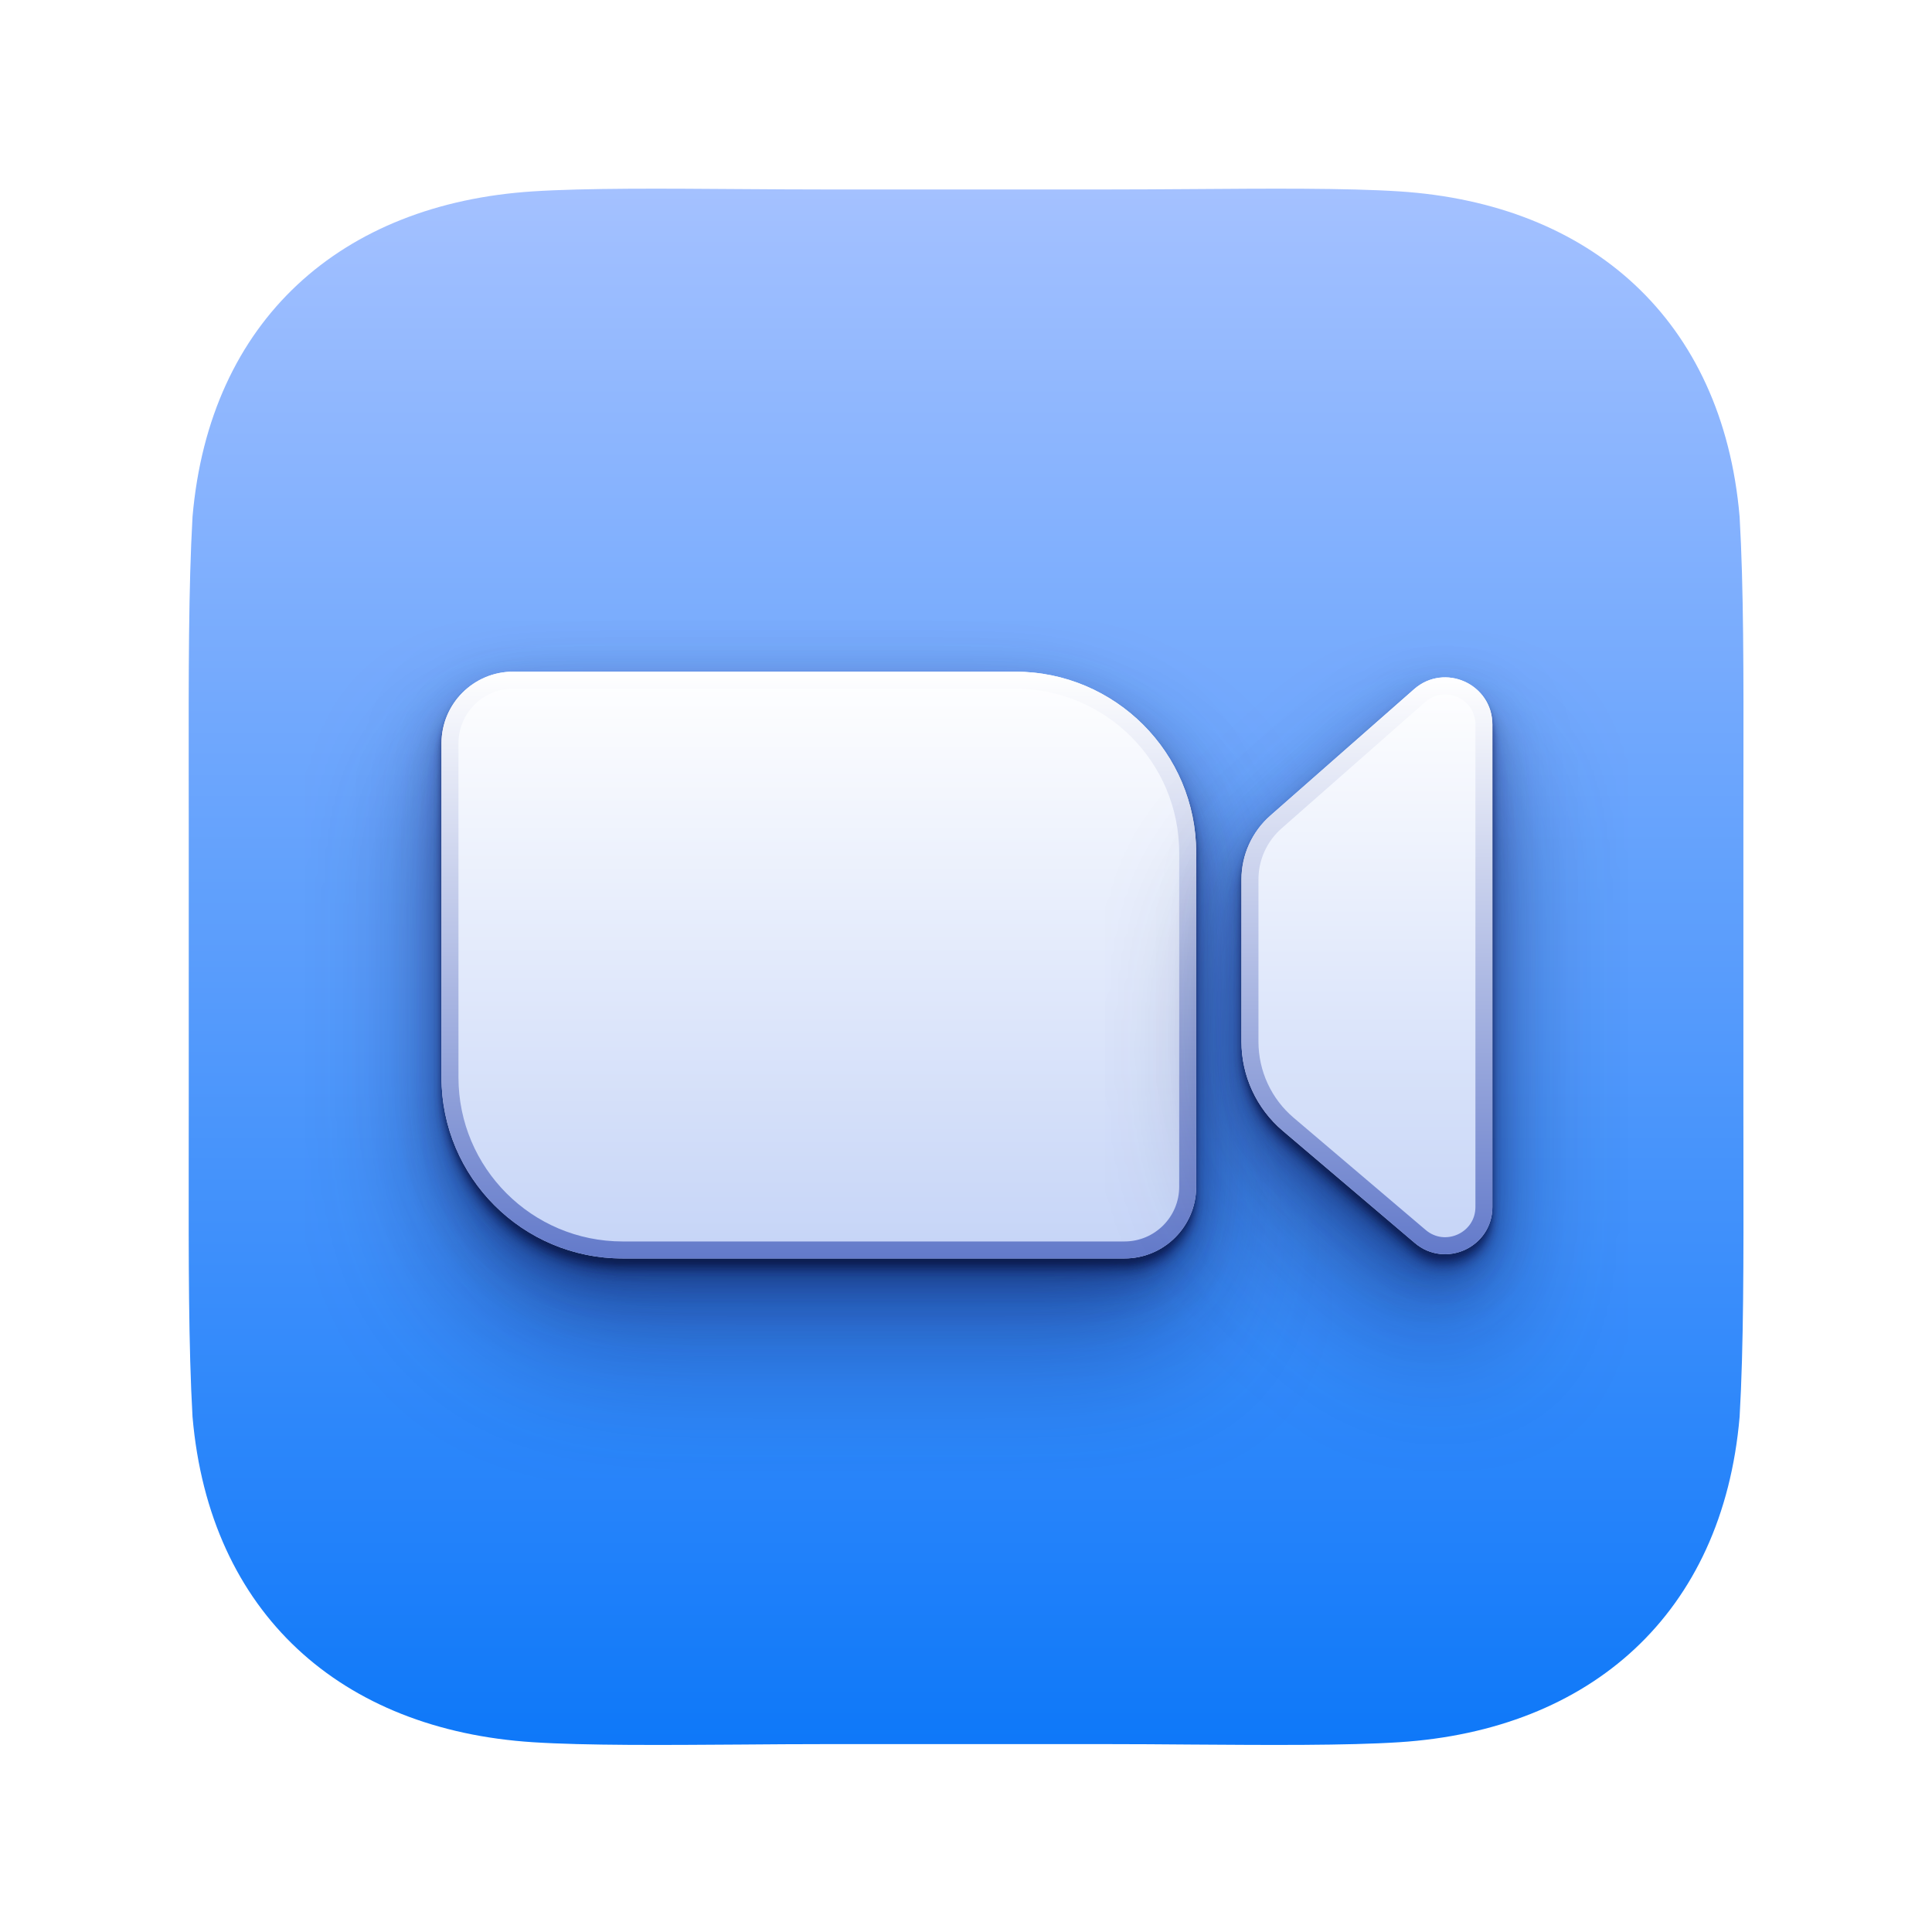
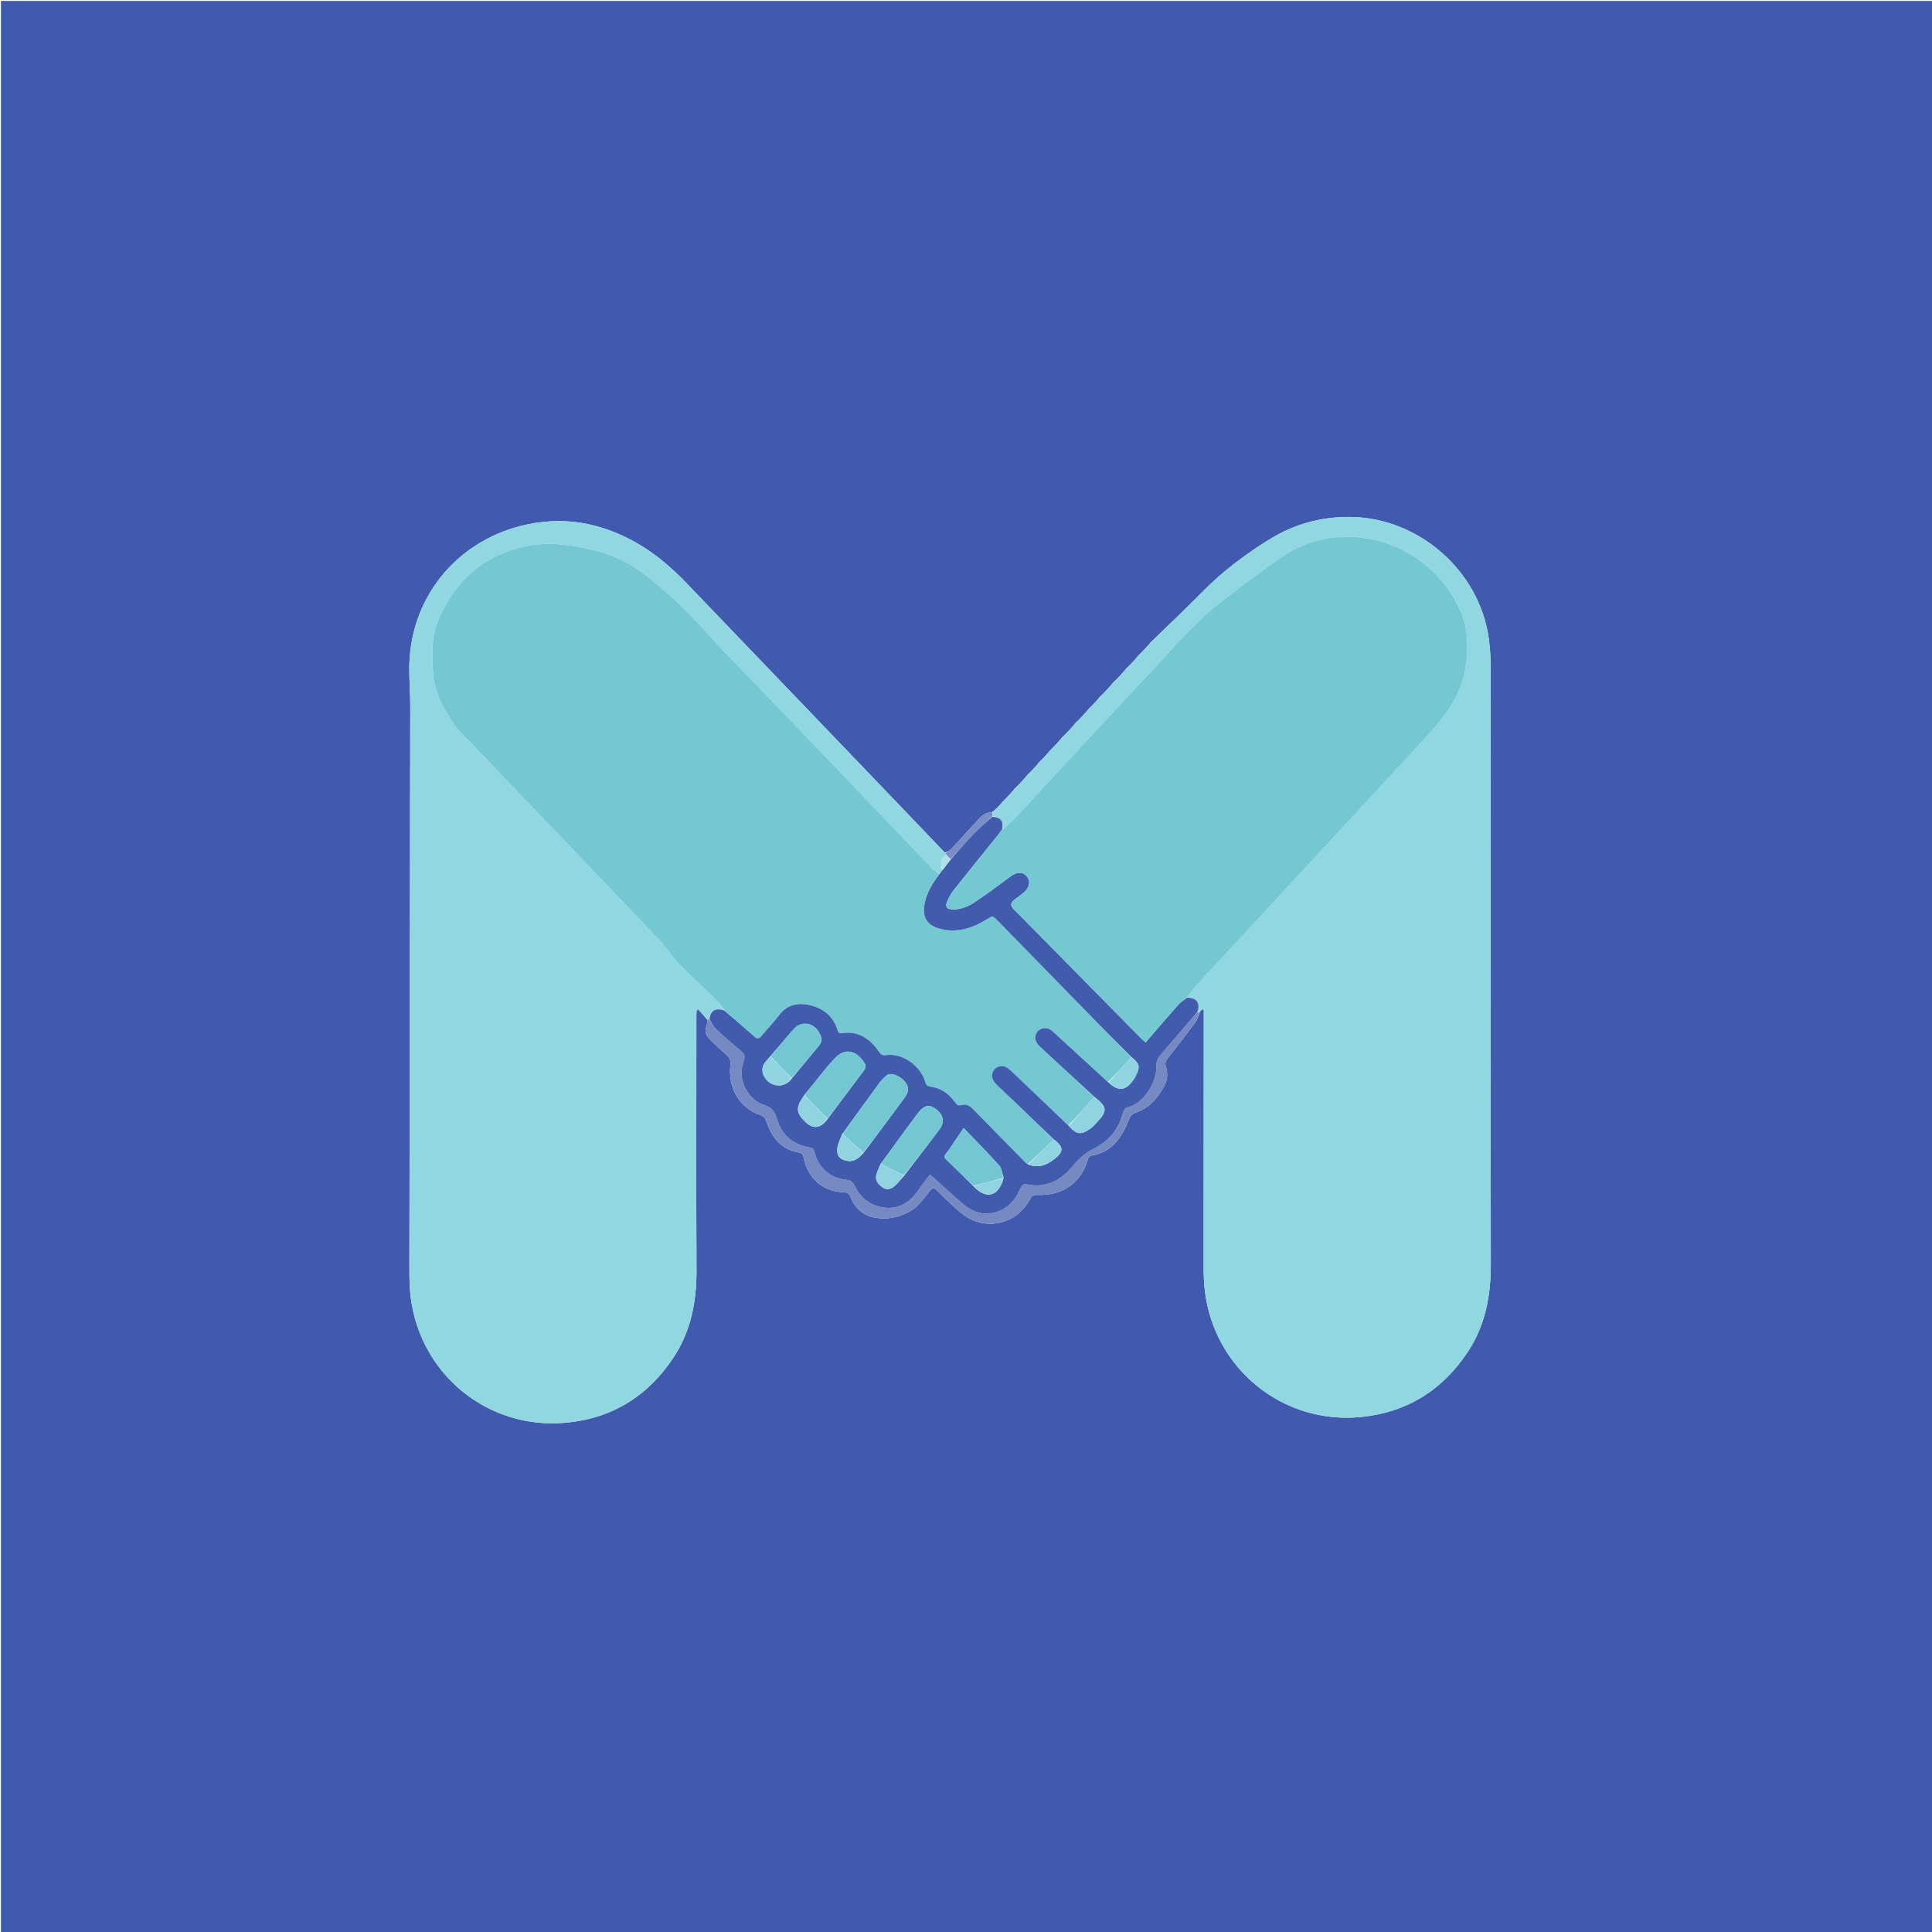
- <svg xmlns="http://www.w3.org/2000/svg" width="40" height="40" viewBox="0 0 40 40" fill="none">
-   <path d="M15.342 3.915C15.939 3.919 16.535 3.923 17.105 3.923H22.898C23.468 3.923 24.064 3.919 24.661 3.915C26.268 3.903 27.877 3.892 28.966 3.962C32.931 4.216 35.666 6.618 36.017 10.7C36.101 12.167 36.099 13.934 36.096 16.018V16.019C36.096 16.376 36.095 16.743 36.095 17.12V22.913C36.095 23.29 36.096 23.657 36.096 24.015C36.099 26.099 36.101 27.866 36.017 29.333C35.666 33.415 32.931 35.817 28.966 36.071C27.877 36.141 26.268 36.13 24.661 36.119C24.064 36.114 23.468 36.11 22.898 36.11H17.105C16.535 36.11 15.939 36.114 15.342 36.119C13.735 36.13 12.126 36.141 11.037 36.071C7.072 35.817 4.338 33.415 3.986 29.333C3.903 27.866 3.905 26.099 3.907 24.015V24.015C3.907 23.657 3.908 23.29 3.908 22.913V17.12C3.908 16.743 3.907 16.376 3.907 16.019V16.018C3.905 13.934 3.903 12.167 3.986 10.7C4.338 6.618 7.072 4.216 11.037 3.962C12.126 3.892 13.735 3.903 15.342 3.915Z" fill="url(#paint0_linear_2753_16477)" />
-   <g filter="url(#filter0_dddddd_2753_16477)">
-     <path d="M9.141 15.391C9.141 14.571 9.805 13.906 10.625 13.906H21.016C23.087 13.906 24.766 15.585 24.766 17.656V24.57C24.766 25.39 24.101 26.055 23.281 26.055H12.891C10.82 26.055 9.141 24.376 9.141 22.305V15.391Z" fill="url(#paint1_linear_2753_16477)" />
-     <path d="M9.316 15.391C9.316 14.668 9.902 14.082 10.625 14.082H21.016C22.99 14.082 24.59 15.682 24.59 17.656V24.57C24.59 25.293 24.004 25.879 23.281 25.879H12.891C10.917 25.879 9.316 24.279 9.316 22.305V15.391Z" stroke="url(#paint2_linear_2753_16477)" stroke-width="0.352" />
-   </g>
-   <g filter="url(#filter1_dddddd_2753_16477)">
-     <path d="M25.703 18.207C25.703 17.702 25.921 17.221 26.3 16.887L29.277 14.269C29.908 13.714 30.898 14.162 30.898 15.002V24.989C30.898 25.821 29.924 26.272 29.29 25.733L26.557 23.411C26.015 22.951 25.703 22.276 25.703 21.566V18.207Z" fill="url(#paint3_linear_2753_16477)" />
-     <path d="M25.879 18.207C25.879 17.753 26.075 17.32 26.416 17.02L29.393 14.401C29.91 13.946 30.723 14.313 30.723 15.002V24.989C30.723 25.671 29.924 26.041 29.403 25.599L26.671 23.277C26.168 22.851 25.879 22.225 25.879 21.566V18.207Z" stroke="url(#paint4_linear_2753_16477)" stroke-width="0.352" />
-   </g>
-   <defs>
-     <filter id="filter0_dddddd_2753_16477" x="6.328" y="12.852" width="21.25" height="17.773" filterUnits="userSpaceOnUse" color-interpolation-filters="sRGB">
-       <feFlood flood-opacity="0" result="BackgroundImageFix" />
-       <feColorMatrix in="SourceAlpha" type="matrix" values="0 0 0 0 0 0 0 0 0 0 0 0 0 0 0 0 0 0 127 0" result="hardAlpha" />
-       <feOffset dy="0.096" />
-       <feGaussianBlur stdDeviation="0.036" />
-       <feColorMatrix type="matrix" values="0 0 0 0 0.051 0 0 0 0 0.122 0 0 0 0 0.396 0 0 0 0.19 0" />
-       <feBlend mode="multiply" in2="BackgroundImageFix" result="effect1_dropShadow_2753_16477" />
-       <feColorMatrix in="SourceAlpha" type="matrix" values="0 0 0 0 0 0 0 0 0 0 0 0 0 0 0 0 0 0 127 0" result="hardAlpha" />
-       <feOffset dy="0.189" />
-       <feGaussianBlur stdDeviation="0.079" />
-       <feColorMatrix type="matrix" values="0 0 0 0 0.051 0 0 0 0 0.122 0 0 0 0 0.396 0 0 0 0.369 0" />
-       <feBlend mode="multiply" in2="effect1_dropShadow_2753_16477" result="effect2_dropShadow_2753_16477" />
-       <feColorMatrix in="SourceAlpha" type="matrix" values="0 0 0 0 0 0 0 0 0 0 0 0 0 0 0 0 0 0 127 0" result="hardAlpha" />
-       <feOffset dy="0.291" />
-       <feGaussianBlur stdDeviation="0.135" />
-       <feColorMatrix type="matrix" values="0 0 0 0 0.051 0 0 0 0 0.122 0 0 0 0 0.396 0 0 0 0.3 0" />
-       <feBlend mode="multiply" in2="effect2_dropShadow_2753_16477" result="effect3_dropShadow_2753_16477" />
-       <feColorMatrix in="SourceAlpha" type="matrix" values="0 0 0 0 0 0 0 0 0 0 0 0 0 0 0 0 0 0 127 0" result="hardAlpha" />
-       <feOffset dy="0.427" />
-       <feGaussianBlur stdDeviation="0.43" />
-       <feColorMatrix type="matrix" values="0 0 0 0 0.051 0 0 0 0 0.122 0 0 0 0 0.396 0 0 0 0.3 0" />
-       <feBlend mode="multiply" in2="effect3_dropShadow_2753_16477" result="effect4_dropShadow_2753_16477" />
-       <feColorMatrix in="SourceAlpha" type="matrix" values="0 0 0 0 0 0 0 0 0 0 0 0 0 0 0 0 0 0 127 0" result="hardAlpha" />
-       <feOffset dy="0.665" />
-       <feGaussianBlur stdDeviation="0.799" />
-       <feColorMatrix type="matrix" values="0 0 0 0 0.051 0 0 0 0 0.122 0 0 0 0 0.396 0 0 0 0.29 0" />
-       <feBlend mode="overlay" in2="effect4_dropShadow_2753_16477" result="effect5_dropShadow_2753_16477" />
-       <feColorMatrix in="SourceAlpha" type="matrix" values="0 0 0 0 0 0 0 0 0 0 0 0 0 0 0 0 0 0 127 0" result="hardAlpha" />
-       <feOffset dy="1.758" />
-       <feGaussianBlur stdDeviation="1.406" />
-       <feColorMatrix type="matrix" values="0 0 0 0 0.051 0 0 0 0 0.122 0 0 0 0 0.396 0 0 0 0.45 0" />
-       <feBlend mode="multiply" in2="effect5_dropShadow_2753_16477" result="effect6_dropShadow_2753_16477" />
-       <feBlend mode="normal" in="SourceGraphic" in2="effect6_dropShadow_2753_16477" result="shape" />
-     </filter>
-     <filter id="filter1_dddddd_2753_16477" x="22.891" y="12.969" width="10.82" height="17.569" filterUnits="userSpaceOnUse" color-interpolation-filters="sRGB">
-       <feFlood flood-opacity="0" result="BackgroundImageFix" />
-       <feColorMatrix in="SourceAlpha" type="matrix" values="0 0 0 0 0 0 0 0 0 0 0 0 0 0 0 0 0 0 127 0" result="hardAlpha" />
-       <feOffset dy="0.096" />
-       <feGaussianBlur stdDeviation="0.036" />
-       <feColorMatrix type="matrix" values="0 0 0 0 0.051 0 0 0 0 0.122 0 0 0 0 0.396 0 0 0 0.19 0" />
-       <feBlend mode="multiply" in2="BackgroundImageFix" result="effect1_dropShadow_2753_16477" />
-       <feColorMatrix in="SourceAlpha" type="matrix" values="0 0 0 0 0 0 0 0 0 0 0 0 0 0 0 0 0 0 127 0" result="hardAlpha" />
-       <feOffset dy="0.189" />
-       <feGaussianBlur stdDeviation="0.079" />
-       <feColorMatrix type="matrix" values="0 0 0 0 0.051 0 0 0 0 0.122 0 0 0 0 0.396 0 0 0 0.369 0" />
-       <feBlend mode="multiply" in2="effect1_dropShadow_2753_16477" result="effect2_dropShadow_2753_16477" />
-       <feColorMatrix in="SourceAlpha" type="matrix" values="0 0 0 0 0 0 0 0 0 0 0 0 0 0 0 0 0 0 127 0" result="hardAlpha" />
-       <feOffset dy="0.291" />
-       <feGaussianBlur stdDeviation="0.135" />
-       <feColorMatrix type="matrix" values="0 0 0 0 0.051 0 0 0 0 0.122 0 0 0 0 0.396 0 0 0 0.3 0" />
-       <feBlend mode="multiply" in2="effect2_dropShadow_2753_16477" result="effect3_dropShadow_2753_16477" />
-       <feColorMatrix in="SourceAlpha" type="matrix" values="0 0 0 0 0 0 0 0 0 0 0 0 0 0 0 0 0 0 127 0" result="hardAlpha" />
-       <feOffset dy="0.427" />
-       <feGaussianBlur stdDeviation="0.43" />
-       <feColorMatrix type="matrix" values="0 0 0 0 0.051 0 0 0 0 0.122 0 0 0 0 0.396 0 0 0 0.3 0" />
-       <feBlend mode="multiply" in2="effect3_dropShadow_2753_16477" result="effect4_dropShadow_2753_16477" />
-       <feColorMatrix in="SourceAlpha" type="matrix" values="0 0 0 0 0 0 0 0 0 0 0 0 0 0 0 0 0 0 127 0" result="hardAlpha" />
-       <feOffset dy="0.665" />
-       <feGaussianBlur stdDeviation="0.799" />
-       <feColorMatrix type="matrix" values="0 0 0 0 0.051 0 0 0 0 0.122 0 0 0 0 0.396 0 0 0 0.29 0" />
-       <feBlend mode="overlay" in2="effect4_dropShadow_2753_16477" result="effect5_dropShadow_2753_16477" />
-       <feColorMatrix in="SourceAlpha" type="matrix" values="0 0 0 0 0 0 0 0 0 0 0 0 0 0 0 0 0 0 127 0" result="hardAlpha" />
-       <feOffset dy="1.758" />
-       <feGaussianBlur stdDeviation="1.406" />
-       <feColorMatrix type="matrix" values="0 0 0 0 0.051 0 0 0 0 0.122 0 0 0 0 0.396 0 0 0 0.45 0" />
-       <feBlend mode="multiply" in2="effect5_dropShadow_2753_16477" result="effect6_dropShadow_2753_16477" />
-       <feBlend mode="normal" in="SourceGraphic" in2="effect6_dropShadow_2753_16477" result="shape" />
-     </filter>
-     <linearGradient id="paint0_linear_2753_16477" x1="20.002" y1="3.906" x2="20.002" y2="36.127" gradientUnits="userSpaceOnUse">
-       <stop stop-color="#A4C1FF" />
-       <stop offset="1" stop-color="#0E78F9" />
-     </linearGradient>
-     <linearGradient id="paint1_linear_2753_16477" x1="16.953" y1="13.906" x2="16.953" y2="26.055" gradientUnits="userSpaceOnUse">
-       <stop stop-color="white" />
-       <stop offset="1" stop-color="#C5D4F7" />
-     </linearGradient>
-     <linearGradient id="paint2_linear_2753_16477" x1="16.953" y1="13.906" x2="16.953" y2="26.055" gradientUnits="userSpaceOnUse">
-       <stop stop-color="white" />
-       <stop offset="1" stop-color="#637ACA" />
-     </linearGradient>
-     <linearGradient id="paint3_linear_2753_16477" x1="28.301" y1="14.023" x2="28.301" y2="25.967" gradientUnits="userSpaceOnUse">
-       <stop stop-color="white" />
-       <stop offset="1" stop-color="#C5D4F7" />
-     </linearGradient>
-     <linearGradient id="paint4_linear_2753_16477" x1="28.301" y1="14.023" x2="28.301" y2="25.967" gradientUnits="userSpaceOnUse">
-       <stop stop-color="white" />
-       <stop offset="1" stop-color="#637ACA" />
-     </linearGradient>
-   </defs>
+ <svg xmlns="http://www.w3.org/2000/svg" version="1.1" id="Layer_1" x="0px" y="0px" width="100%" viewBox="0 0 2048 2048" enable-background="new 0 0 2048 2048" xml:space="preserve">
+   <path fill="#405AAD" opacity="1" stroke="none" d=" M1360,2049   C906.667,2049 453.833,2049 1,2049   C1,1366.333 1,683.667 1,1   C683.667,1 1366.333,1 2049,1   C2049,683.667 2049,1366.333 2049,2049   C1819.5,2049 1590,2049 1360,2049  M1206.293,695.277   C1204.953,696.871 1203.613,698.465 1201.826,700.57   C1199.511,703.065 1197.196,705.559 1194.27,708.259   C1192.299,710.544 1190.328,712.829 1187.899,715.62   C1185.564,718.106 1183.23,720.591 1180.284,723.28   C1178.301,725.554 1176.318,727.828 1173.884,730.613   C1171.229,733.446 1168.574,736.28 1165.32,739.312   C1163.976,740.895 1162.631,742.478 1160.837,744.569   C1158.839,746.725 1156.842,748.881 1154.231,751.227   C1152.248,753.505 1150.266,755.784 1147.834,758.573   C1145.507,761.065 1143.181,763.556 1140.242,766.24   C1138.263,768.521 1136.285,770.802 1133.849,773.586   C1131.529,776.083 1129.209,778.579 1126.279,781.279   C1124.293,783.551 1122.306,785.824 1119.863,788.601   C1117.542,791.098 1115.221,793.595 1112.317,796.293   C1111.288,797.533 1110.259,798.774 1108.782,800.527   C1106.478,803.038 1104.173,805.549 1101.267,808.254   C1099.932,809.849 1098.598,811.444 1096.822,813.558   C1094.509,816.06 1092.196,818.563 1089.272,821.266   C1087.286,823.542 1085.3,825.818 1082.859,828.601   C1080.543,831.1 1078.226,833.598 1075.308,836.292   C1073.96,837.876 1072.612,839.461 1070.814,841.557   C1068.184,844.405 1065.554,847.252 1062.431,850.31   C1062.016,850.869 1061.602,851.427 1060.743,852.501   C1057.895,855.43 1055.047,858.36 1051.371,861.21   C1045.761,861.069 1041.533,863.862 1037.945,867.764   C1027.955,878.627 1018.104,889.619 1008.034,900.407   C1006.44,902.115 1003.997,903.03 1001.532,903.765   C985.398,886.912 969.273,870.05 953.128,853.208   C877.941,774.771 802.778,696.311 727.533,617.931   C711.652,601.388 694.112,586.441 674.26,575.217   C635.934,553.549 595.43,546.407 551.548,557.648   C483.723,575.024 432.946,634.161 433.85,711.508   C433.994,723.835 434.911,736.158 434.894,748.481   C434.626,947.291 434.246,1146.101 433.981,1344.91   C433.968,1354.883 434.067,1364.944 435.299,1374.815   C445.611,1457.422 517.605,1515.845 600.155,1508.102   C648.997,1503.52 686.943,1479.839 713.944,1439   C732.51,1410.92 738.469,1379.531 738.314,1346.214   C737.895,1256.06 738.177,1165.903 738.2,1075.747   C738.2,1074.064 738.432,1072.381 738.557,1070.698   C739.081,1070.452 739.606,1070.205 740.131,1069.959   C743.354,1073.496 746.576,1077.033 749.936,1081.155   C749.956,1082.269 750.315,1083.514 749.943,1084.476   C746.508,1093.355 747.03,1096.419 753.817,1103.013   C759.312,1108.352 764.886,1113.617 770.597,1118.723   C773.739,1121.532 774.703,1124.506 774.237,1128.829   C771.586,1153.392 783.722,1174.021 805.366,1181.728   C809.48,1183.193 811.363,1185.413 812.701,1189.441   C818.313,1206.342 828.48,1218.721 847.159,1221.744   C850.814,1222.336 851.406,1224.738 852.047,1227.658   C856.933,1249.902 872.134,1262.866 894.902,1263.973   C898.717,1264.159 900.444,1265.697 901.761,1269.085   C906.331,1280.843 914.961,1288.326 927.299,1290.685   C939.971,1293.109 951.987,1290.677 963.532,1284.654   C973.016,1279.707 978.484,1271.14 984.864,1263.328   C989.091,1258.152 989.537,1258.327 994.322,1262.953   C1003.163,1271.499 1011.768,1280.47 1021.558,1287.816   C1045.134,1305.509 1078.409,1297.322 1091.853,1271.049   C1093.679,1267.48 1095.752,1266.547 1099.623,1266.666   C1112.928,1267.075 1125.284,1264.352 1136.1,1255.695   C1144.574,1248.912 1149.665,1240.301 1152.743,1230.202   C1153.546,1227.568 1154.368,1225.425 1157.728,1224.824   C1179.103,1221.003 1189.323,1205.329 1196.561,1187.063   C1198.146,1183.064 1199.8,1180.806 1203.873,1179.418   C1218.314,1174.497 1227.488,1163.657 1234.353,1150.672   C1237.667,1144.404 1238.096,1137.513 1235.889,1130.742   C1234.768,1127.302 1235.464,1124.782 1237.622,1122.031   C1247.593,1109.322 1257.56,1096.603 1267.162,1083.615   C1269.425,1080.555 1270.266,1076.442 1272.069,1072.271   C1272.752,1071.491 1273.436,1070.712 1274.752,1069.961   C1275.173,1069.917 1275.595,1069.874 1276.095,1070.786   C1276.02,1161.448 1275.909,1252.109 1275.927,1342.77   C1275.929,1351.411 1276.21,1360.116 1277.254,1368.682   C1287.289,1451.046 1359.765,1509.942 1442.032,1502.131   C1490.877,1497.494 1528.849,1473.916 1555.882,1433.099   C1574.469,1405.036 1580.354,1373.648 1580.311,1340.327   C1580.04,1128.508 1580.21,916.689 1580.102,704.869   C1580.097,695.25 1579.378,685.552 1578.026,676.027   C1567.971,605.161 1504.148,549.189 1432.308,548.011   C1401.016,547.497 1372.102,555.404 1345.41,571.945   C1320.242,587.542 1296.754,605.132 1275.84,626.187   C1257.432,644.719 1238.583,662.811 1219.338,681.293   C1218.312,682.541 1217.287,683.79 1215.805,685.546   C1212.835,688.723 1209.865,691.901 1206.293,695.277  z" />
+   <path fill="#91D7E1" opacity="1" stroke="none" d=" M749.799,1080.57   C746.576,1077.033 743.354,1073.496 740.131,1069.959   C739.606,1070.205 739.081,1070.452 738.557,1070.698   C738.432,1072.381 738.2,1074.064 738.2,1075.747   C738.177,1165.903 737.895,1256.06 738.314,1346.214   C738.469,1379.531 732.51,1410.92 713.944,1439   C686.943,1479.839 648.997,1503.52 600.155,1508.102   C517.605,1515.845 445.611,1457.422 435.299,1374.815   C434.067,1364.944 433.968,1354.883 433.981,1344.91   C434.246,1146.101 434.626,947.291 434.894,748.481   C434.911,736.158 433.994,723.835 433.85,711.508   C432.946,634.161 483.723,575.024 551.548,557.648   C595.43,546.407 635.934,553.549 674.26,575.217   C694.112,586.441 711.652,601.388 727.533,617.931   C802.778,696.311 877.941,774.771 953.128,853.208   C969.273,870.05 985.398,886.912 1001.822,904.273   C1002.423,905.185 1002.733,905.588 1002.768,906.192   C996.943,910.626 996.645,916.012 998.971,922.303   C997.921,923.771 996.962,924.929 995.666,925.986   C992.941,924.123 990.244,922.661 988.217,920.555   C968.358,899.913 948.623,879.153 928.828,858.449   C898.905,827.15 868.994,795.839 839.015,764.594   C819.297,744.042 799.456,723.608 779.693,703.099   C771.95,695.065 764.056,687.162 756.606,678.863   C738.466,658.654 719.964,638.831 698.986,621.484   C684.852,609.796 670.677,598.242 653.466,591.07   C634.802,583.293 615.18,579.532 595.32,577.217   C577.412,575.13 559.288,577.502 542.487,582.934   C510.264,593.353 486.161,614.849 470.394,644.84   C465.347,654.441 461.07,665.086 459.493,675.707   C457.61,688.392 458.356,701.602 459.129,714.514   C460.282,733.78 469.923,750.157 479.918,765.841   C485.559,774.693 493.879,781.878 501.213,789.605   C522.193,811.71 543.266,833.727 564.339,855.744   C595.776,888.59 627.254,921.396 658.695,954.237   C672.63,968.792 686.522,983.387 700.413,997.984   C701.324,998.942 702.034,1000.089 702.877,1001.117   C709.065,1008.665 714.747,1016.714 721.57,1023.638   C734.421,1036.679 748.018,1048.982 761.1,1061.802   C763.892,1064.538 765.81,1068.167 767.735,1071.224   C758.581,1067.992 753.025,1071.226 751.549,1080.139   C750.732,1080.34 750.266,1080.455 749.799,1080.57  z" />
+   <path fill="#91D7E1" opacity="1" stroke="none" d=" M1089.884,821.066   C1092.196,818.563 1094.509,816.06 1097.335,813.193   C1099.189,811.239 1100.529,809.649 1101.869,808.059   C1104.173,805.549 1106.478,803.038 1109.294,800.17   C1110.838,798.573 1111.869,797.332 1112.901,796.092   C1115.221,793.595 1117.542,791.098 1120.388,788.242   C1122.905,785.613 1124.897,783.344 1126.889,781.075   C1129.209,778.579 1131.529,776.083 1134.374,773.225   C1136.884,770.592 1138.869,768.32 1140.854,766.047   C1143.181,763.556 1145.507,761.065 1148.356,758.211   C1150.867,755.578 1152.856,753.307 1154.845,751.037   C1156.842,748.881 1158.839,746.725 1161.353,744.209   C1163.219,742.271 1164.569,740.692 1165.92,739.113   C1168.574,736.28 1171.229,733.446 1174.404,730.248   C1176.915,727.614 1178.905,725.345 1180.896,723.077   C1183.23,720.591 1185.564,718.106 1188.421,715.256   C1190.923,712.613 1192.902,710.333 1194.881,708.054   C1197.196,705.559 1199.511,703.065 1202.341,700.204   C1204.202,698.252 1205.548,696.665 1206.895,695.079   C1209.865,691.901 1212.835,688.723 1216.319,685.187   C1217.864,683.584 1218.896,682.341 1219.928,681.097   C1238.583,662.811 1257.432,644.719 1275.84,626.187   C1296.754,605.132 1320.242,587.542 1345.41,571.945   C1372.102,555.404 1401.016,547.497 1432.308,548.011   C1504.148,549.189 1567.971,605.161 1578.026,676.027   C1579.378,685.552 1580.097,695.25 1580.102,704.869   C1580.21,916.689 1580.04,1128.508 1580.311,1340.327   C1580.354,1373.648 1574.469,1405.036 1555.882,1433.099   C1528.849,1473.916 1490.877,1497.494 1442.032,1502.131   C1359.765,1509.942 1287.289,1451.046 1277.254,1368.682   C1276.21,1360.116 1275.929,1351.411 1275.927,1342.77   C1275.909,1252.109 1276.02,1161.448 1276.03,1070.099   C1275.35,1069.585 1274.735,1069.759 1274.119,1069.933   C1273.436,1070.712 1272.752,1071.491 1271.47,1072.618   C1270.272,1073.026 1269.674,1073.086 1269.261,1072.768   C1272.633,1063.147 1268.431,1057.562 1258.257,1057.256   C1262.413,1051.894 1266.365,1046.611 1270.813,1041.784   C1289.318,1021.698 1308.008,1001.781 1326.564,981.742   C1349.984,956.449 1373.328,931.087 1396.726,905.773   C1409.951,891.464 1423.234,877.208 1436.461,862.901   C1460.201,837.224 1484.06,811.655 1507.577,785.775   C1517.291,775.084 1527.275,764.402 1535.341,752.499   C1552.148,727.695 1558.043,699.856 1554.335,670.081   C1553.823,665.974 1553.357,661.753 1552.031,657.871   C1544.271,635.145 1531.283,615.977 1512.97,600.282   C1471.868,565.056 1407.728,556.157 1357.567,591.114   C1335.724,606.337 1314.378,622.319 1293.39,638.705   C1281.751,647.792 1270.916,658.023 1260.446,668.467   C1249.139,679.746 1238.719,691.912 1227.84,703.625   C1213.107,719.488 1198.281,735.264 1183.54,751.12   C1158.143,778.439 1132.766,805.776 1107.412,833.135   C1096.772,844.615 1086.328,856.279 1075.558,867.633   C1071.598,871.807 1066.952,875.33 1062.697,878.713   C1063.578,869.721 1060.969,866.568 1052.162,865.23   C1052.103,863.681 1052.151,862.485 1052.199,861.289   C1055.047,858.36 1057.895,855.43 1061.21,852.141   C1062.094,851.221 1062.509,850.66 1062.924,850.1   C1065.554,847.252 1068.184,844.405 1071.332,841.197   C1073.203,839.257 1074.557,837.677 1075.91,836.097   C1078.226,833.598 1080.543,831.1 1083.384,828.24   C1085.9,825.608 1087.892,823.337 1089.884,821.066  z" />
+   <path fill="#7789C2" opacity="1" stroke="none" d=" M1269.075,1073.146   C1269.674,1073.086 1270.272,1073.026 1271.316,1072.89   C1270.266,1076.442 1269.425,1080.555 1267.162,1083.615   C1257.56,1096.603 1247.593,1109.322 1237.622,1122.031   C1235.464,1124.782 1234.768,1127.302 1235.889,1130.742   C1238.096,1137.513 1237.667,1144.404 1234.353,1150.672   C1227.488,1163.657 1218.314,1174.497 1203.873,1179.418   C1199.8,1180.806 1198.146,1183.064 1196.561,1187.063   C1189.323,1205.329 1179.103,1221.003 1157.728,1224.824   C1154.368,1225.425 1153.546,1227.568 1152.743,1230.202   C1149.665,1240.301 1144.574,1248.912 1136.1,1255.695   C1125.284,1264.352 1112.928,1267.075 1099.623,1266.666   C1095.752,1266.547 1093.679,1267.48 1091.853,1271.049   C1078.409,1297.322 1045.134,1305.509 1021.558,1287.816   C1011.768,1280.47 1003.163,1271.499 994.322,1262.953   C989.537,1258.327 989.091,1258.152 984.864,1263.328   C978.484,1271.14 973.016,1279.707 963.532,1284.654   C951.987,1290.677 939.971,1293.109 927.299,1290.685   C914.961,1288.326 906.331,1280.843 901.761,1269.085   C900.444,1265.697 898.717,1264.159 894.902,1263.973   C872.134,1262.866 856.933,1249.902 852.047,1227.658   C851.406,1224.738 850.814,1222.336 847.159,1221.744   C828.48,1218.721 818.313,1206.342 812.701,1189.441   C811.363,1185.413 809.48,1183.193 805.366,1181.728   C783.722,1174.021 771.586,1153.392 774.237,1128.829   C774.703,1124.506 773.739,1121.532 770.597,1118.723   C764.886,1113.617 759.312,1108.352 753.817,1103.013   C747.03,1096.419 746.508,1093.355 749.943,1084.476   C750.315,1083.514 749.956,1082.269 749.868,1080.863   C750.266,1080.455 750.732,1080.34 751.658,1080.486   C754.229,1084.022 755.793,1087.883 758.554,1090.464   C767.434,1098.765 776.686,1106.675 785.948,1114.555   C788.86,1117.032 790.037,1119.598 788.659,1123.263   C788.076,1124.812 787.879,1126.503 787.39,1128.094   C781.368,1147.707 796.113,1166.968 808.993,1171.011   C817.441,1173.663 821.239,1177.506 823.835,1186.627   C828.423,1202.745 840.315,1213.298 857.626,1216.243   C860.692,1216.764 862.612,1217.76 863.435,1221.231   C867.388,1237.89 879.646,1248.808 897.076,1250.706   C901.923,1251.234 904.134,1253.076 906.195,1257.328   C912.997,1271.365 924.857,1279.475 940.093,1280.353   C954.414,1281.178 965.363,1273.546 973.421,1261.731   C977.231,1256.144 981.498,1250.868 985.817,1245.105   C987.542,1246.592 988.656,1247.523 989.737,1248.491   C1000.154,1257.818 1010.373,1267.376 1021.039,1276.407   C1029.144,1283.27 1038.617,1287.567 1049.541,1286.199   C1065.541,1284.195 1075.349,1274.105 1081.634,1260.033   C1083.047,1256.871 1084.166,1254.666 1088.486,1255.545   C1109.576,1259.834 1125.428,1250.807 1138.153,1234.957   C1143.386,1228.438 1150.775,1222.08 1158.441,1218.264   C1174.632,1210.203 1185.755,1197.882 1190.189,1179.936   C1190.737,1177.721 1192.623,1174.511 1194.398,1174.13   C1212.64,1170.207 1226.278,1147.202 1225.86,1129.885   C1225.74,1124.946 1227.451,1121.378 1230.565,1117.815   C1243.501,1103.012 1256.254,1088.05 1269.075,1073.146  z" />
+   <path fill="#7A8DC6" opacity="1" stroke="none" d=" M1051.785,861.25   C1052.151,862.485 1052.103,863.681 1051.8,865.361   C1044.785,872.093 1037.704,878.031 1031.349,884.666   C1023.222,893.151 1015.681,902.197 1007.656,910.783   C1005.964,909.04 1004.504,907.515 1003.044,905.99   C1002.733,905.588 1002.423,905.185 1002.03,904.547   C1003.997,903.03 1006.44,902.115 1008.034,900.407   C1018.104,889.619 1027.955,878.627 1037.945,867.764   C1041.533,863.862 1045.761,861.069 1051.785,861.25  z" />
+   <path fill="#7A8DC6" opacity="1" stroke="none" d=" M1089.578,821.166   C1087.892,823.337 1085.9,825.608 1083.611,827.987   C1085.3,825.818 1087.286,823.542 1089.578,821.166  z" />
+   <path fill="#7A8DC6" opacity="1" stroke="none" d=" M1126.584,781.177   C1124.897,783.344 1122.905,785.613 1120.616,787.99   C1122.306,785.824 1124.293,783.551 1126.584,781.177  z" />
+   <path fill="#7A8DC6" opacity="1" stroke="none" d=" M1140.548,766.144   C1138.869,768.32 1136.884,770.592 1134.603,772.973   C1136.285,770.802 1138.263,768.521 1140.548,766.144  z" />
+   <path fill="#7A8DC6" opacity="1" stroke="none" d=" M1154.538,751.132   C1152.856,753.307 1150.867,755.578 1148.581,757.955   C1150.266,755.784 1152.248,753.505 1154.538,751.132  z" />
+   <path fill="#7A8DC6" opacity="1" stroke="none" d=" M1180.59,723.178   C1178.905,725.345 1176.915,727.614 1174.629,729.992   C1176.318,727.828 1178.301,725.554 1180.59,723.178  z" />
+   <path fill="#7A8DC6" opacity="1" stroke="none" d=" M1194.576,708.156   C1192.902,710.333 1190.923,712.613 1188.65,715.003   C1190.328,712.829 1192.299,710.544 1194.576,708.156  z" />
+   <path fill="#7A8DC6" opacity="1" stroke="none" d=" M1075.609,836.194   C1074.557,837.677 1073.203,839.257 1071.557,840.941   C1072.612,839.461 1073.96,837.876 1075.609,836.194  z" />
+   <path fill="#7A8DC6" opacity="1" stroke="none" d=" M1101.568,808.157   C1100.529,809.649 1099.189,811.239 1097.556,812.934   C1098.598,811.444 1099.932,809.849 1101.568,808.157  z" />
+   <path fill="#7A8DC6" opacity="1" stroke="none" d=" M1165.62,739.212   C1164.569,740.692 1163.219,742.271 1161.578,743.955   C1162.631,742.478 1163.976,740.895 1165.62,739.212  z" />
+   <path fill="#7A8DC6" opacity="1" stroke="none" d=" M1206.594,695.178   C1205.548,696.665 1204.202,698.252 1202.564,699.949   C1203.613,698.465 1204.953,696.871 1206.594,695.178  z" />
+   <path fill="#7A8DC6" opacity="1" stroke="none" d=" M1112.609,796.192   C1111.869,797.332 1110.838,798.573 1109.518,799.914   C1110.259,798.774 1111.288,797.533 1112.609,796.192  z" />
+   <path fill="#7A8DC6" opacity="1" stroke="none" d=" M1219.633,681.195   C1218.896,682.341 1217.864,683.584 1216.547,684.933   C1217.287,683.79 1218.312,682.541 1219.633,681.195  z" />
+   <path fill="#7A8DC6" opacity="1" stroke="none" d=" M1062.677,850.205   C1062.509,850.66 1062.094,851.221 1061.433,851.884   C1061.602,851.427 1062.016,850.869 1062.677,850.205  z" />
+   <path fill="#7789C2" opacity="1" stroke="none" d=" M1274.436,1069.947   C1274.735,1069.759 1275.35,1069.585 1275.991,1069.621   C1275.595,1069.874 1275.173,1069.917 1274.436,1069.947  z" />
+   <path fill="#73C8D2" opacity="1" stroke="none" d=" M768.131,1071.384   C765.81,1068.167 763.892,1064.538 761.1,1061.802   C748.018,1048.982 734.421,1036.679 721.57,1023.638   C714.747,1016.714 709.065,1008.665 702.877,1001.117   C702.034,1000.089 701.324,998.942 700.413,997.984   C686.522,983.387 672.63,968.792 658.695,954.237   C627.254,921.396 595.776,888.59 564.339,855.744   C543.266,833.727 522.193,811.71 501.213,789.605   C493.879,781.878 485.559,774.693 479.918,765.841   C469.923,750.157 460.282,733.78 459.129,714.514   C458.356,701.602 457.61,688.392 459.493,675.707   C461.07,665.086 465.347,654.441 470.394,644.84   C486.161,614.849 510.264,593.353 542.487,582.934   C559.288,577.502 577.412,575.13 595.32,577.217   C615.18,579.532 634.802,583.293 653.466,591.07   C670.677,598.242 684.852,609.796 698.986,621.484   C719.964,638.831 738.466,658.654 756.606,678.863   C764.056,687.162 771.95,695.065 779.693,703.099   C799.456,723.608 819.297,744.042 839.015,764.594   C868.994,795.839 898.905,827.15 928.828,858.449   C948.623,879.153 968.358,899.913 988.217,920.555   C990.244,922.661 992.941,924.123 995.535,926.288   C988.595,936.213 982.324,946.18 980.094,958.136   C977.314,973.04 983.294,981.621 998.109,984.967   C1015.596,988.916 1031.021,983.756 1045.605,974.782   C1052.403,970.599 1052.199,970.434 1057.819,976.198   C1091.742,1010.986 1125.669,1045.77 1159.653,1080.498   C1172.685,1093.816 1185.871,1106.982 1198.868,1120.52   C1197.391,1122.466 1196.104,1124.173 1194.665,1125.741   C1188.095,1132.899 1181.481,1140.018 1174.593,1146.984   C1155.542,1129.618 1136.788,1112.411 1118.008,1095.232   C1116.421,1093.78 1114.802,1092.27 1112.953,1091.217   C1108.621,1088.75 1103.337,1089.642 1100.142,1093.1   C1096.993,1096.509 1096.434,1101.359 1099.079,1105.558   C1100.294,1107.486 1102.027,1109.14 1103.72,1110.707   C1122.514,1128.108 1141.347,1145.467 1159.895,1163.052   C1150.716,1173.209 1141.813,1183.153 1132.62,1192.931   C1112.579,1173.949 1092.84,1155.119 1073.055,1136.338   C1071.141,1134.521 1069.115,1132.697 1066.837,1131.418   C1062.573,1129.022 1057.59,1129.927 1054.463,1133.229   C1051.232,1136.64 1050.621,1141.401 1053.16,1145.662   C1054.249,1147.49 1055.711,1149.161 1057.255,1150.64   C1063.861,1156.969 1070.613,1163.144 1077.215,1169.477   C1090.532,1182.25 1103.786,1195.089 1116.846,1208.16   C1107.677,1217.029 1098.729,1225.641 1089.461,1234.143   C1088.375,1233.401 1087.545,1232.833 1086.853,1232.129   C1068.519,1213.487 1050.179,1194.852 1031.897,1176.16   C1028.454,1172.64 1024.613,1169.847 1019.571,1171.331   C1015.878,1172.417 1014.216,1171.011 1012.254,1168.284   C1005.768,1159.267 997.229,1153.225 985.979,1151.783   C982.799,1151.376 981.593,1149.89 980.778,1146.881   C976.107,1129.649 956.084,1115.875 939.258,1118.463   C935.431,1119.052 933.786,1117.855 931.712,1114.86   C922.322,1101.297 910.239,1092.532 892.645,1095.196   C889.514,1095.67 888.614,1094.346 887.796,1091.766   C883.32,1077.634 873.269,1069.111 859.29,1065.718   C846.618,1062.641 834.969,1064.366 826.212,1075.836   C820.26,1083.632 813.386,1090.719 807.109,1098.277   C804.677,1101.207 802.763,1101.575 799.781,1098.924   C789.331,1089.632 778.696,1080.547 768.131,1071.384  z" />
+   <path fill="#415BAD" opacity="1" stroke="none" d=" M767.735,1071.224   C778.696,1080.547 789.331,1089.632 799.781,1098.924   C802.763,1101.575 804.677,1101.207 807.109,1098.277   C813.386,1090.719 820.26,1083.632 826.212,1075.836   C834.969,1064.366 846.618,1062.641 859.29,1065.718   C873.269,1069.111 883.32,1077.634 887.796,1091.766   C888.614,1094.346 889.514,1095.67 892.645,1095.196   C910.239,1092.532 922.322,1101.297 931.712,1114.86   C933.786,1117.855 935.431,1119.052 939.258,1118.463   C956.084,1115.875 976.107,1129.649 980.778,1146.881   C981.593,1149.89 982.799,1151.376 985.979,1151.783   C997.229,1153.225 1005.768,1159.267 1012.254,1168.284   C1014.216,1171.011 1015.878,1172.417 1019.571,1171.331   C1024.613,1169.847 1028.454,1172.64 1031.897,1176.16   C1050.179,1194.852 1068.519,1213.487 1086.853,1232.129   C1087.545,1232.833 1088.375,1233.401 1089.791,1234.354   C1101.085,1238.668 1110.083,1234.849 1118.14,1228.277   C1127.535,1220.614 1127.405,1216.402 1118.34,1208.666   C1117.969,1208.349 1117.493,1208.154 1117.066,1207.901   C1103.786,1195.089 1090.532,1182.25 1077.215,1169.477   C1070.613,1163.144 1063.861,1156.969 1057.255,1150.64   C1055.711,1149.161 1054.249,1147.49 1053.16,1145.662   C1050.621,1141.401 1051.232,1136.64 1054.463,1133.229   C1057.59,1129.927 1062.573,1129.022 1066.837,1131.418   C1069.115,1132.697 1071.141,1134.521 1073.055,1136.338   C1092.84,1155.119 1112.579,1173.949 1132.795,1193.216   C1141.865,1203.945 1146.924,1202.217 1155.055,1196.944   C1157.798,1195.165 1160.067,1192.582 1162.347,1190.172   C1174.284,1177.559 1173.935,1173.488 1160.17,1162.838   C1141.347,1145.467 1122.514,1128.108 1103.72,1110.707   C1102.027,1109.14 1100.294,1107.486 1099.079,1105.558   C1096.434,1101.359 1096.993,1096.509 1100.142,1093.1   C1103.337,1089.642 1108.621,1088.75 1112.953,1091.217   C1114.802,1092.27 1116.421,1093.78 1118.008,1095.232   C1136.788,1112.411 1155.542,1129.618 1174.777,1147.262   C1182.773,1155.085 1190.219,1156.297 1196.359,1150.608   C1199.212,1147.965 1201.705,1144.683 1203.552,1141.254   C1209.082,1130.986 1208.218,1127.692 1198.987,1120.217   C1185.871,1106.982 1172.685,1093.816 1159.653,1080.498   C1125.669,1045.77 1091.742,1010.986 1057.819,976.198   C1052.199,970.434 1052.403,970.599 1045.605,974.782   C1031.021,983.756 1015.596,988.916 998.109,984.967   C983.294,981.621 977.314,973.04 980.094,958.136   C982.324,946.18 988.595,936.213 995.873,926.39   C996.962,924.929 997.921,923.771 999.25,922.132   C1002.376,918.102 1005.132,914.552 1007.887,911.002   C1015.681,902.197 1023.222,893.151 1031.349,884.666   C1037.704,878.031 1044.785,872.093 1051.907,865.714   C1060.969,866.568 1063.578,869.721 1062.489,878.937   C1060.678,881.57 1059.185,883.568 1057.622,885.51   C1042.083,904.829 1026.456,924.079 1011.054,943.507   C1008.293,946.989 1006.077,951.031 1004.264,955.105   C1001.567,961.167 1003.53,963.928 1010.13,964.014   C1019.372,964.134 1027.427,960.283 1034.737,955.332   C1047.128,946.94 1059.175,938.026 1071.163,929.059   C1077.525,924.3 1083.801,923.819 1088.148,928.531   C1092.593,933.35 1091.806,940.151 1085.794,945.653   C1082.619,948.559 1078.943,950.914 1075.554,953.594   C1070.953,957.233 1070.814,960.187 1074.94,964.255   C1077.667,966.944 1080.417,969.611 1083.105,972.338   C1125.07,1014.907 1167.024,1057.488 1208.998,1100.048   C1210.586,1101.659 1212.35,1103.095 1214.494,1105.029   C1215.761,1103.48 1216.68,1102.303 1217.656,1101.175   C1228.112,1089.086 1238.476,1076.913 1249.114,1064.986   C1251.701,1062.087 1255.201,1060.003 1258.281,1057.544   C1268.431,1057.562 1272.633,1063.147 1269.261,1072.768   C1256.254,1088.05 1243.501,1103.012 1230.565,1117.815   C1227.451,1121.378 1225.74,1124.946 1225.86,1129.885   C1226.278,1147.202 1212.64,1170.207 1194.398,1174.13   C1192.623,1174.511 1190.737,1177.721 1190.189,1179.936   C1185.755,1197.882 1174.632,1210.203 1158.441,1218.264   C1150.775,1222.08 1143.386,1228.438 1138.153,1234.957   C1125.428,1250.807 1109.576,1259.834 1088.486,1255.545   C1084.166,1254.666 1083.047,1256.871 1081.634,1260.033   C1075.349,1274.105 1065.541,1284.195 1049.541,1286.199   C1038.617,1287.567 1029.144,1283.27 1021.039,1276.407   C1010.373,1267.376 1000.154,1257.818 989.737,1248.491   C988.656,1247.523 987.542,1246.592 985.817,1245.105   C981.498,1250.868 977.231,1256.144 973.421,1261.731   C965.363,1273.546 954.414,1281.178 940.093,1280.353   C924.857,1279.475 912.997,1271.365 906.195,1257.328   C904.134,1253.076 901.923,1251.234 897.076,1250.706   C879.646,1248.808 867.388,1237.89 863.435,1221.231   C862.612,1217.76 860.692,1216.764 857.626,1216.243   C840.315,1213.298 828.423,1202.745 823.835,1186.627   C821.239,1177.506 817.441,1173.663 808.993,1171.011   C796.113,1166.968 781.368,1147.707 787.39,1128.094   C787.879,1126.503 788.076,1124.812 788.659,1123.263   C790.037,1119.598 788.86,1117.032 785.948,1114.555   C776.686,1106.675 767.434,1098.765 758.554,1090.464   C755.793,1087.883 754.229,1084.022 752.008,1080.4   C753.025,1071.226 758.581,1067.992 767.735,1071.224  M839.735,1142.739   C848.778,1131.843 857.843,1120.966 866.853,1110.044   C871.692,1104.178 871.906,1101.441 868.317,1094.734   C862.531,1083.921 849.463,1081.846 841.483,1090.789   C833.062,1100.225 825.036,1110.015 816.285,1120.046   C813.78,1123.289 810.335,1126.184 808.97,1129.852   C806.304,1137.014 811.043,1145.705 818.393,1149.017   C826.249,1152.557 834.626,1150.175 839.735,1142.739  M1063.813,1248.22   C1062.337,1243.929 1061.98,1238.638 1059.192,1235.52   C1047.237,1222.149 1034.573,1209.412 1022.134,1196.476   C1021.642,1195.965 1020.804,1195.787 1021.312,1196.037   C1016.12,1203.736 1011.28,1210.954 1006.389,1218.137   C1005.174,1219.922 1003.873,1221.662 1002.473,1223.304   C1000.72,1225.361 1000.951,1227.061 1002.854,1228.901   C1012.529,1238.258 1022.151,1247.669 1032.129,1257.653   C1044.823,1271.092 1056.999,1268.833 1062.96,1251.92   C1063.286,1250.996 1063.427,1250.008 1063.813,1248.22  M933.209,1234.26   C931.722,1238.098 929.758,1241.828 928.862,1245.799   C927.534,1251.689 931.401,1255.735 935.605,1258.729   C939.46,1261.474 944.256,1260.816 947.717,1257.804   C951.663,1254.371 954.851,1250.065 958.869,1245.73   C971.289,1229.47 983.88,1213.336 996.056,1196.895   C1001.762,1189.19 999.806,1181.165 991.69,1175.338   C984.815,1170.403 979.36,1171.698 973.157,1179.839   C969.226,1185 965.34,1190.198 961.521,1195.442   C952.224,1208.208 942.978,1221.011 933.209,1234.26  M852.293,1161.26   C843.443,1174.045 843.639,1179.191 853.349,1188.926   C861.789,1197.387 870.305,1196.367 877.603,1185.654   C890.29,1168.725 902.937,1151.767 915.701,1134.896   C917.794,1132.129 918.234,1129.511 916.331,1126.664   C907.354,1113.234 895.747,1110.34 884.573,1122.3   C873.229,1134.44 863.363,1147.962 852.293,1161.26  M915.637,1221.689   C929.992,1202.489 944.465,1183.375 958.595,1164.011   C961.228,1160.404 963.848,1156.158 961.94,1151.039   C959.647,1144.886 950.428,1138.281 943.937,1138.564   C942.259,1138.637 940.282,1139.449 939.049,1140.581   C936.371,1143.038 933.822,1145.729 931.681,1148.661   C918.734,1166.391 905.917,1184.216 892.544,1202.481   C890.865,1207.268 888.391,1211.942 887.685,1216.869   C886.514,1225.055 890.236,1229.349 898.386,1230.601   C905.925,1231.76 910.76,1227.34 915.637,1221.689  z" />
+   <path fill="#B0E0E9" opacity="1" stroke="none" d=" M1007.656,910.783   C1005.132,914.552 1002.376,918.102 999.342,921.823   C996.645,916.012 996.943,910.626 1002.768,906.192   C1004.504,907.515 1005.964,909.04 1007.656,910.783  z" />
+   <path fill="#73C8D2" opacity="1" stroke="none" d=" M1258.257,1057.256   C1255.201,1060.003 1251.701,1062.087 1249.114,1064.986   C1238.476,1076.913 1228.112,1089.086 1217.656,1101.175   C1216.68,1102.303 1215.761,1103.48 1214.494,1105.029   C1212.35,1103.095 1210.586,1101.659 1208.998,1100.048   C1167.024,1057.488 1125.07,1014.907 1083.105,972.338   C1080.417,969.611 1077.667,966.944 1074.94,964.255   C1070.814,960.187 1070.953,957.233 1075.554,953.594   C1078.943,950.914 1082.619,948.559 1085.794,945.653   C1091.806,940.151 1092.593,933.35 1088.148,928.531   C1083.801,923.819 1077.525,924.3 1071.163,929.059   C1059.175,938.026 1047.128,946.94 1034.737,955.332   C1027.427,960.283 1019.372,964.134 1010.13,964.014   C1003.53,963.928 1001.567,961.167 1004.264,955.105   C1006.077,951.031 1008.293,946.989 1011.054,943.507   C1026.456,924.079 1042.083,904.829 1057.622,885.51   C1059.185,883.568 1060.678,881.57 1062.411,879.374   C1066.952,875.33 1071.598,871.807 1075.558,867.633   C1086.328,856.279 1096.772,844.615 1107.412,833.135   C1132.766,805.776 1158.143,778.439 1183.54,751.12   C1198.281,735.264 1213.107,719.488 1227.84,703.625   C1238.719,691.912 1249.139,679.746 1260.446,668.467   C1270.916,658.023 1281.751,647.792 1293.39,638.705   C1314.378,622.319 1335.724,606.337 1357.567,591.114   C1407.728,556.157 1471.868,565.056 1512.97,600.282   C1531.283,615.977 1544.271,635.145 1552.031,657.871   C1553.357,661.753 1553.823,665.974 1554.335,670.081   C1558.043,699.856 1552.148,727.695 1535.341,752.499   C1527.275,764.402 1517.291,775.084 1507.577,785.775   C1484.06,811.655 1460.201,837.224 1436.461,862.901   C1423.234,877.208 1409.951,891.464 1396.726,905.773   C1373.328,931.087 1349.984,956.449 1326.564,981.742   C1308.008,1001.781 1289.318,1021.698 1270.813,1041.784   C1266.365,1046.611 1262.413,1051.894 1258.257,1057.256  z" />
+   <path fill="#8FD4E0" opacity="1" stroke="none" d=" M1159.895,1163.052   C1173.935,1173.488 1174.284,1177.559 1162.347,1190.172   C1160.067,1192.582 1157.798,1195.165 1155.055,1196.944   C1146.924,1202.217 1141.865,1203.945 1133.084,1193.381   C1141.813,1183.153 1150.716,1173.209 1159.895,1163.052  z" />
+   <path fill="#8FD4E0" opacity="1" stroke="none" d=" M1198.868,1120.52   C1208.218,1127.692 1209.082,1130.986 1203.552,1141.254   C1201.705,1144.683 1199.212,1147.965 1196.359,1150.608   C1190.219,1156.297 1182.773,1155.085 1175.067,1147.429   C1181.481,1140.018 1188.095,1132.899 1194.665,1125.741   C1196.104,1124.173 1197.391,1122.466 1198.868,1120.52  z" />
+   <path fill="#8FD4E0" opacity="1" stroke="none" d=" M1116.846,1208.16   C1117.493,1208.154 1117.969,1208.349 1118.34,1208.666   C1127.405,1216.402 1127.535,1220.614 1118.14,1228.277   C1110.083,1234.849 1101.085,1238.668 1090.111,1234.463   C1098.729,1225.641 1107.677,1217.029 1116.846,1208.16  z" />
+   <path fill="#72C7D2" opacity="1" stroke="none" d=" M893.056,1202.009   C905.917,1184.216 918.734,1166.391 931.681,1148.661   C933.822,1145.729 936.371,1143.038 939.049,1140.581   C940.282,1139.449 942.259,1138.637 943.937,1138.564   C950.428,1138.281 959.647,1144.886 961.94,1151.039   C963.848,1156.158 961.228,1160.404 958.595,1164.011   C944.465,1183.375 929.992,1202.489 915.082,1221.685   C907.37,1215.124 900.213,1208.566 893.056,1202.009  z" />
+   <path fill="#72C7D2" opacity="1" stroke="none" d=" M852.85,1160.879   C863.363,1147.962 873.229,1134.44 884.573,1122.3   C895.747,1110.34 907.354,1113.234 916.331,1126.664   C918.234,1129.511 917.794,1132.129 915.701,1134.896   C902.937,1151.767 890.29,1168.725 877.146,1185.594   C868.742,1177.316 860.796,1169.097 852.85,1160.879  z" />
+   <path fill="#72C7D2" opacity="1" stroke="none" d=" M933.712,1233.8   C942.978,1221.011 952.224,1208.208 961.521,1195.442   C965.34,1190.198 969.226,1185 973.157,1179.839   C979.36,1171.698 984.815,1170.403 991.69,1175.338   C999.806,1181.165 1001.762,1189.19 996.056,1196.895   C983.88,1213.336 971.289,1229.47 958.276,1245.778   C949.693,1241.818 941.702,1237.809 933.712,1233.8  z" />
+   <path fill="#72C7D2" opacity="1" stroke="none" d=" M1031.792,1257.062   C1022.151,1247.669 1012.529,1238.258 1002.854,1228.901   C1000.951,1227.061 1000.72,1225.361 1002.473,1223.304   C1003.873,1221.662 1005.174,1219.922 1006.389,1218.137   C1011.28,1210.954 1016.12,1203.736 1021.312,1196.037   C1020.804,1195.787 1021.642,1195.965 1022.134,1196.476   C1034.573,1209.412 1047.237,1222.149 1059.192,1235.52   C1061.98,1238.638 1062.337,1243.929 1063.374,1248.694   C1052.554,1251.799 1042.173,1254.43 1031.792,1257.062  z" />
+   <path fill="#72C7D2" opacity="1" stroke="none" d=" M816.838,1119.65   C825.036,1110.015 833.062,1100.225 841.483,1090.789   C849.463,1081.846 862.531,1083.921 868.317,1094.734   C871.906,1101.441 871.692,1104.178 866.853,1110.044   C857.843,1120.966 848.778,1131.843 839.178,1142.722   C831.359,1135.02 824.099,1127.335 816.838,1119.65  z" />
+   <path fill="#8FD4E0" opacity="1" stroke="none" d=" M852.572,1161.069   C860.796,1169.097 868.742,1177.316 876.89,1185.808   C870.305,1196.367 861.789,1197.387 853.349,1188.926   C843.639,1179.191 843.443,1174.045 852.572,1161.069  z" />
+   <path fill="#8FD4E0" opacity="1" stroke="none" d=" M816.561,1119.848   C824.099,1127.335 831.359,1135.02 838.903,1142.905   C834.626,1150.175 826.249,1152.557 818.393,1149.017   C811.043,1145.705 806.304,1137.014 808.97,1129.852   C810.335,1126.184 813.78,1123.289 816.561,1119.848  z" />
+   <path fill="#8FD4E0" opacity="1" stroke="none" d=" M933.461,1234.03   C941.702,1237.809 949.693,1241.818 958.026,1245.983   C954.851,1250.065 951.663,1254.371 947.717,1257.804   C944.256,1260.816 939.46,1261.474 935.605,1258.729   C931.401,1255.735 927.534,1251.689 928.862,1245.799   C929.758,1241.828 931.722,1238.098 933.461,1234.03  z" />
+   <path fill="#8FD4E0" opacity="1" stroke="none" d=" M892.8,1202.245   C900.213,1208.566 907.37,1215.124 914.808,1221.873   C910.76,1227.34 905.925,1231.76 898.386,1230.601   C890.236,1229.349 886.514,1225.055 887.685,1216.869   C888.391,1211.942 890.865,1207.268 892.8,1202.245  z" />
+   <path fill="#8FD4E0" opacity="1" stroke="none" d=" M1031.96,1257.357   C1042.173,1254.43 1052.554,1251.799 1063.294,1249.109   C1063.427,1250.008 1063.286,1250.996 1062.96,1251.92   C1056.999,1268.833 1044.823,1271.092 1031.96,1257.357  z" />
</svg>
